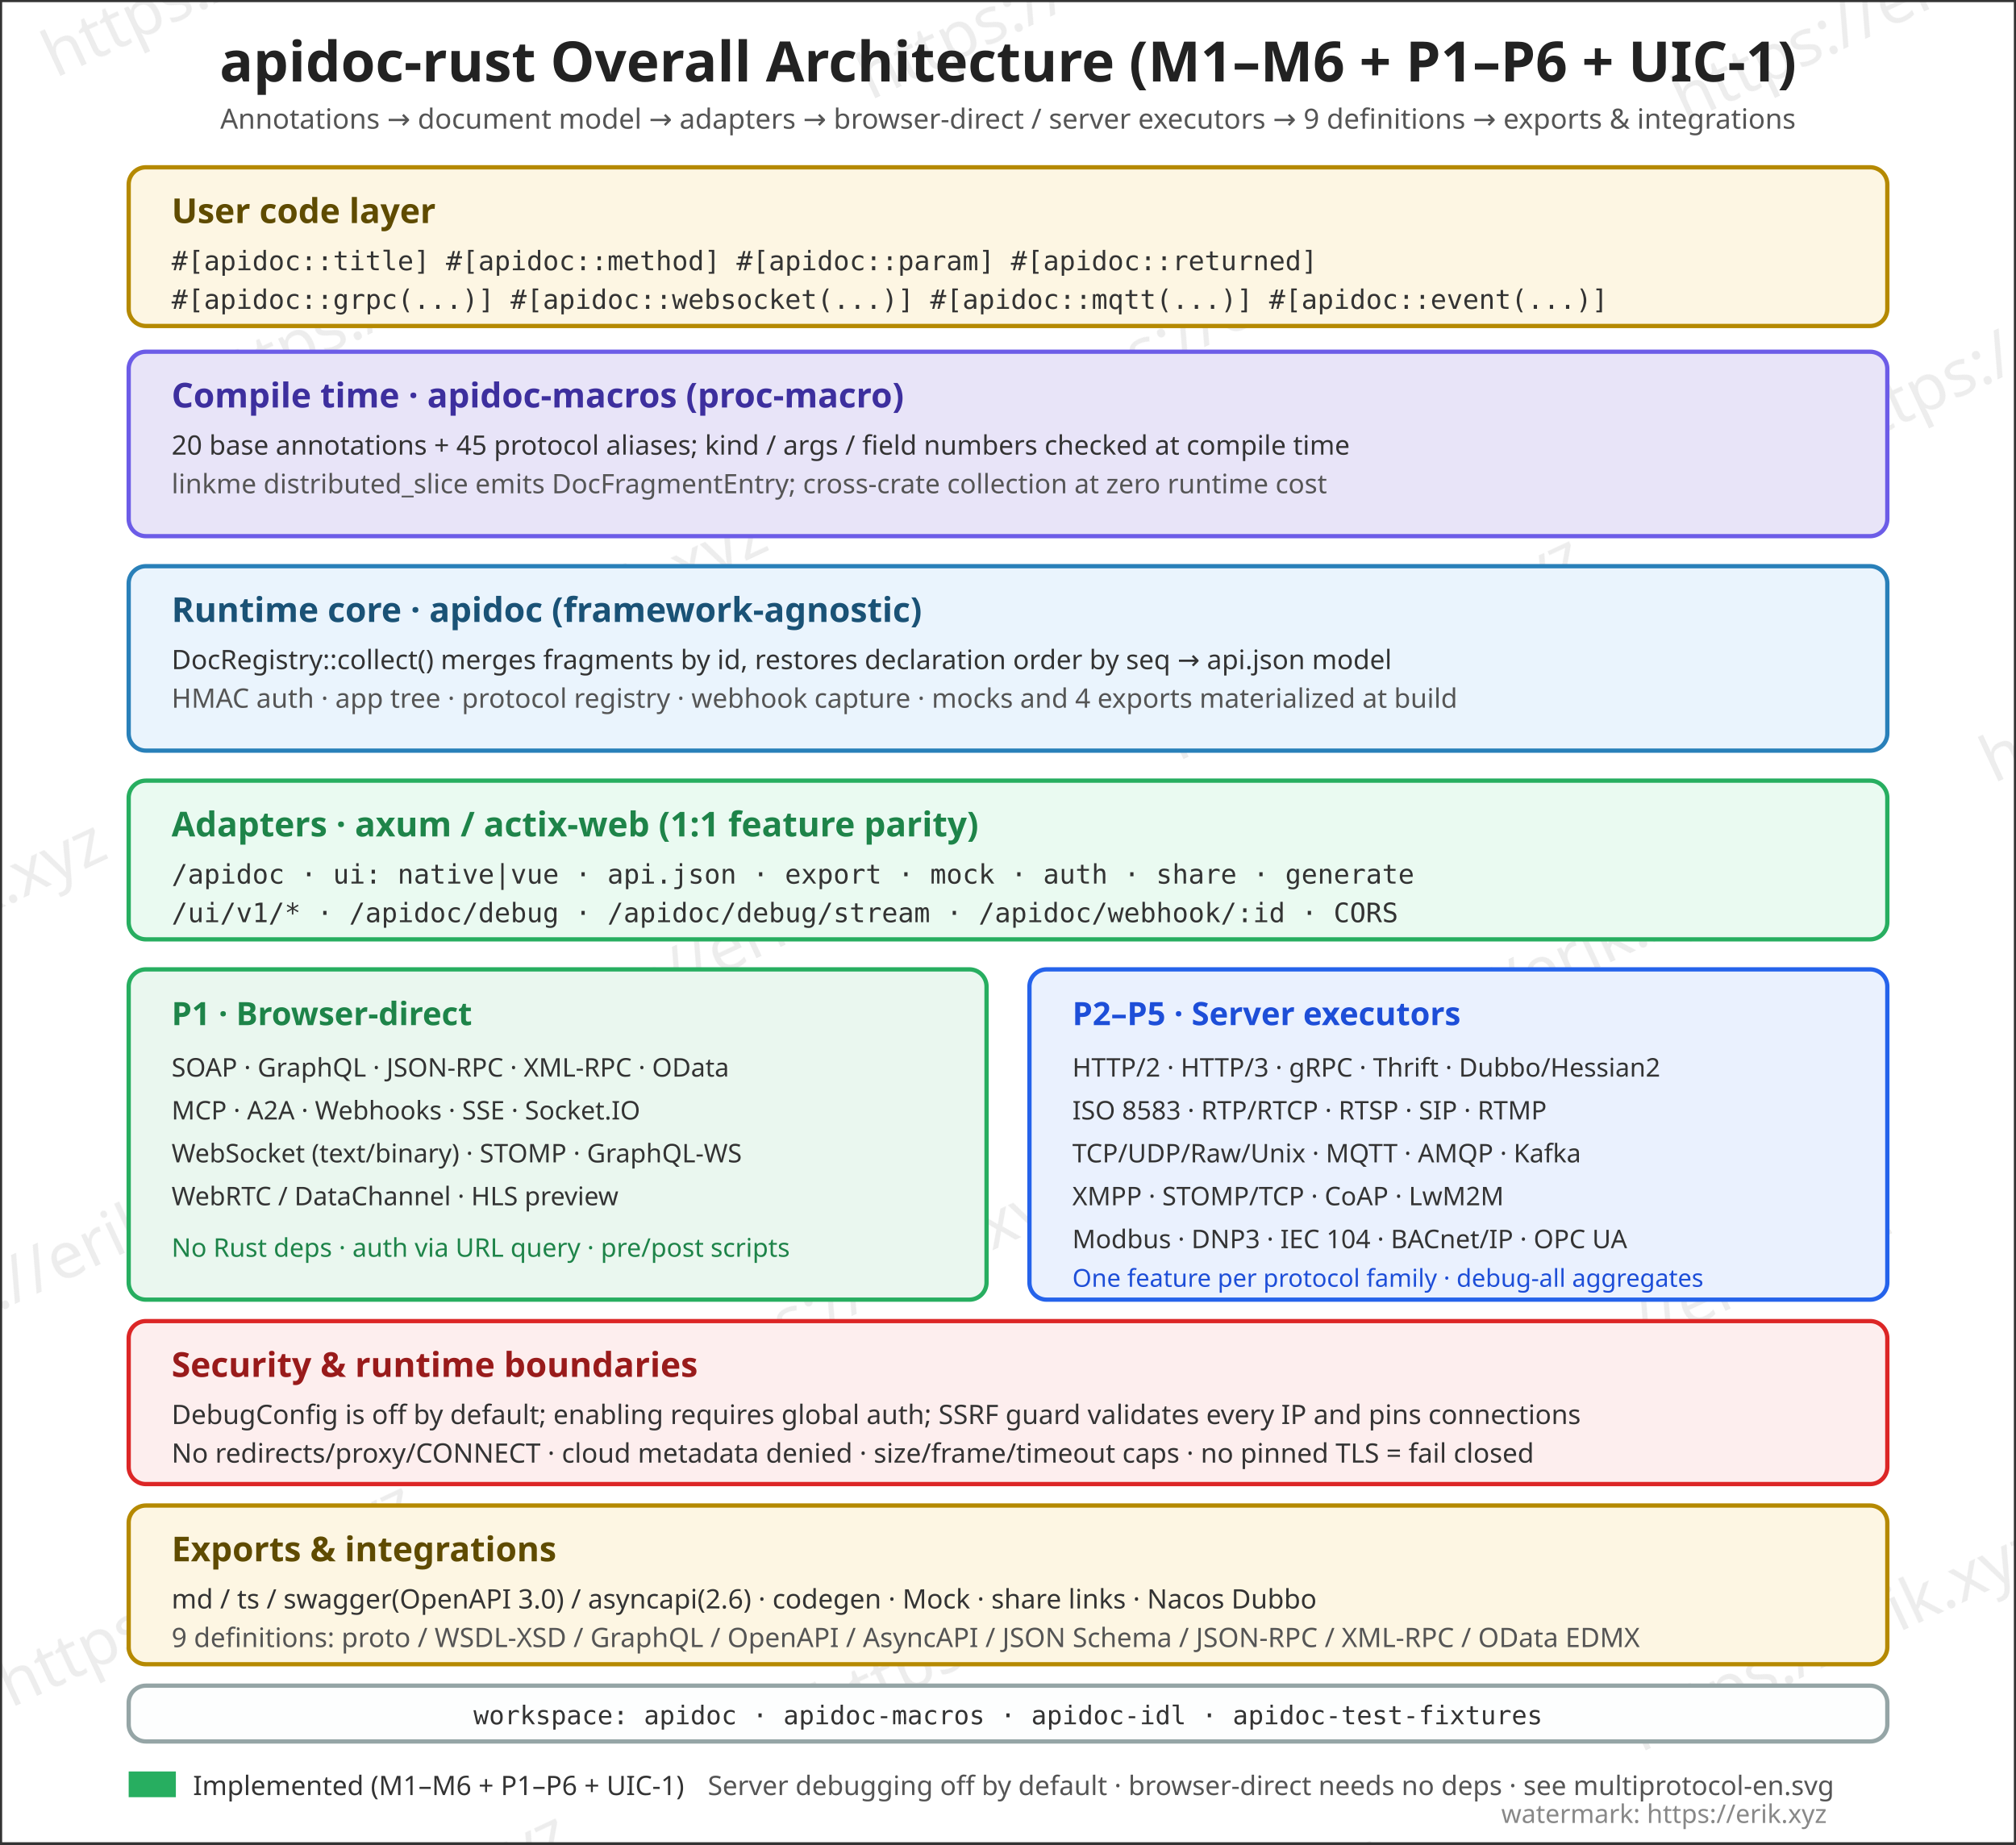
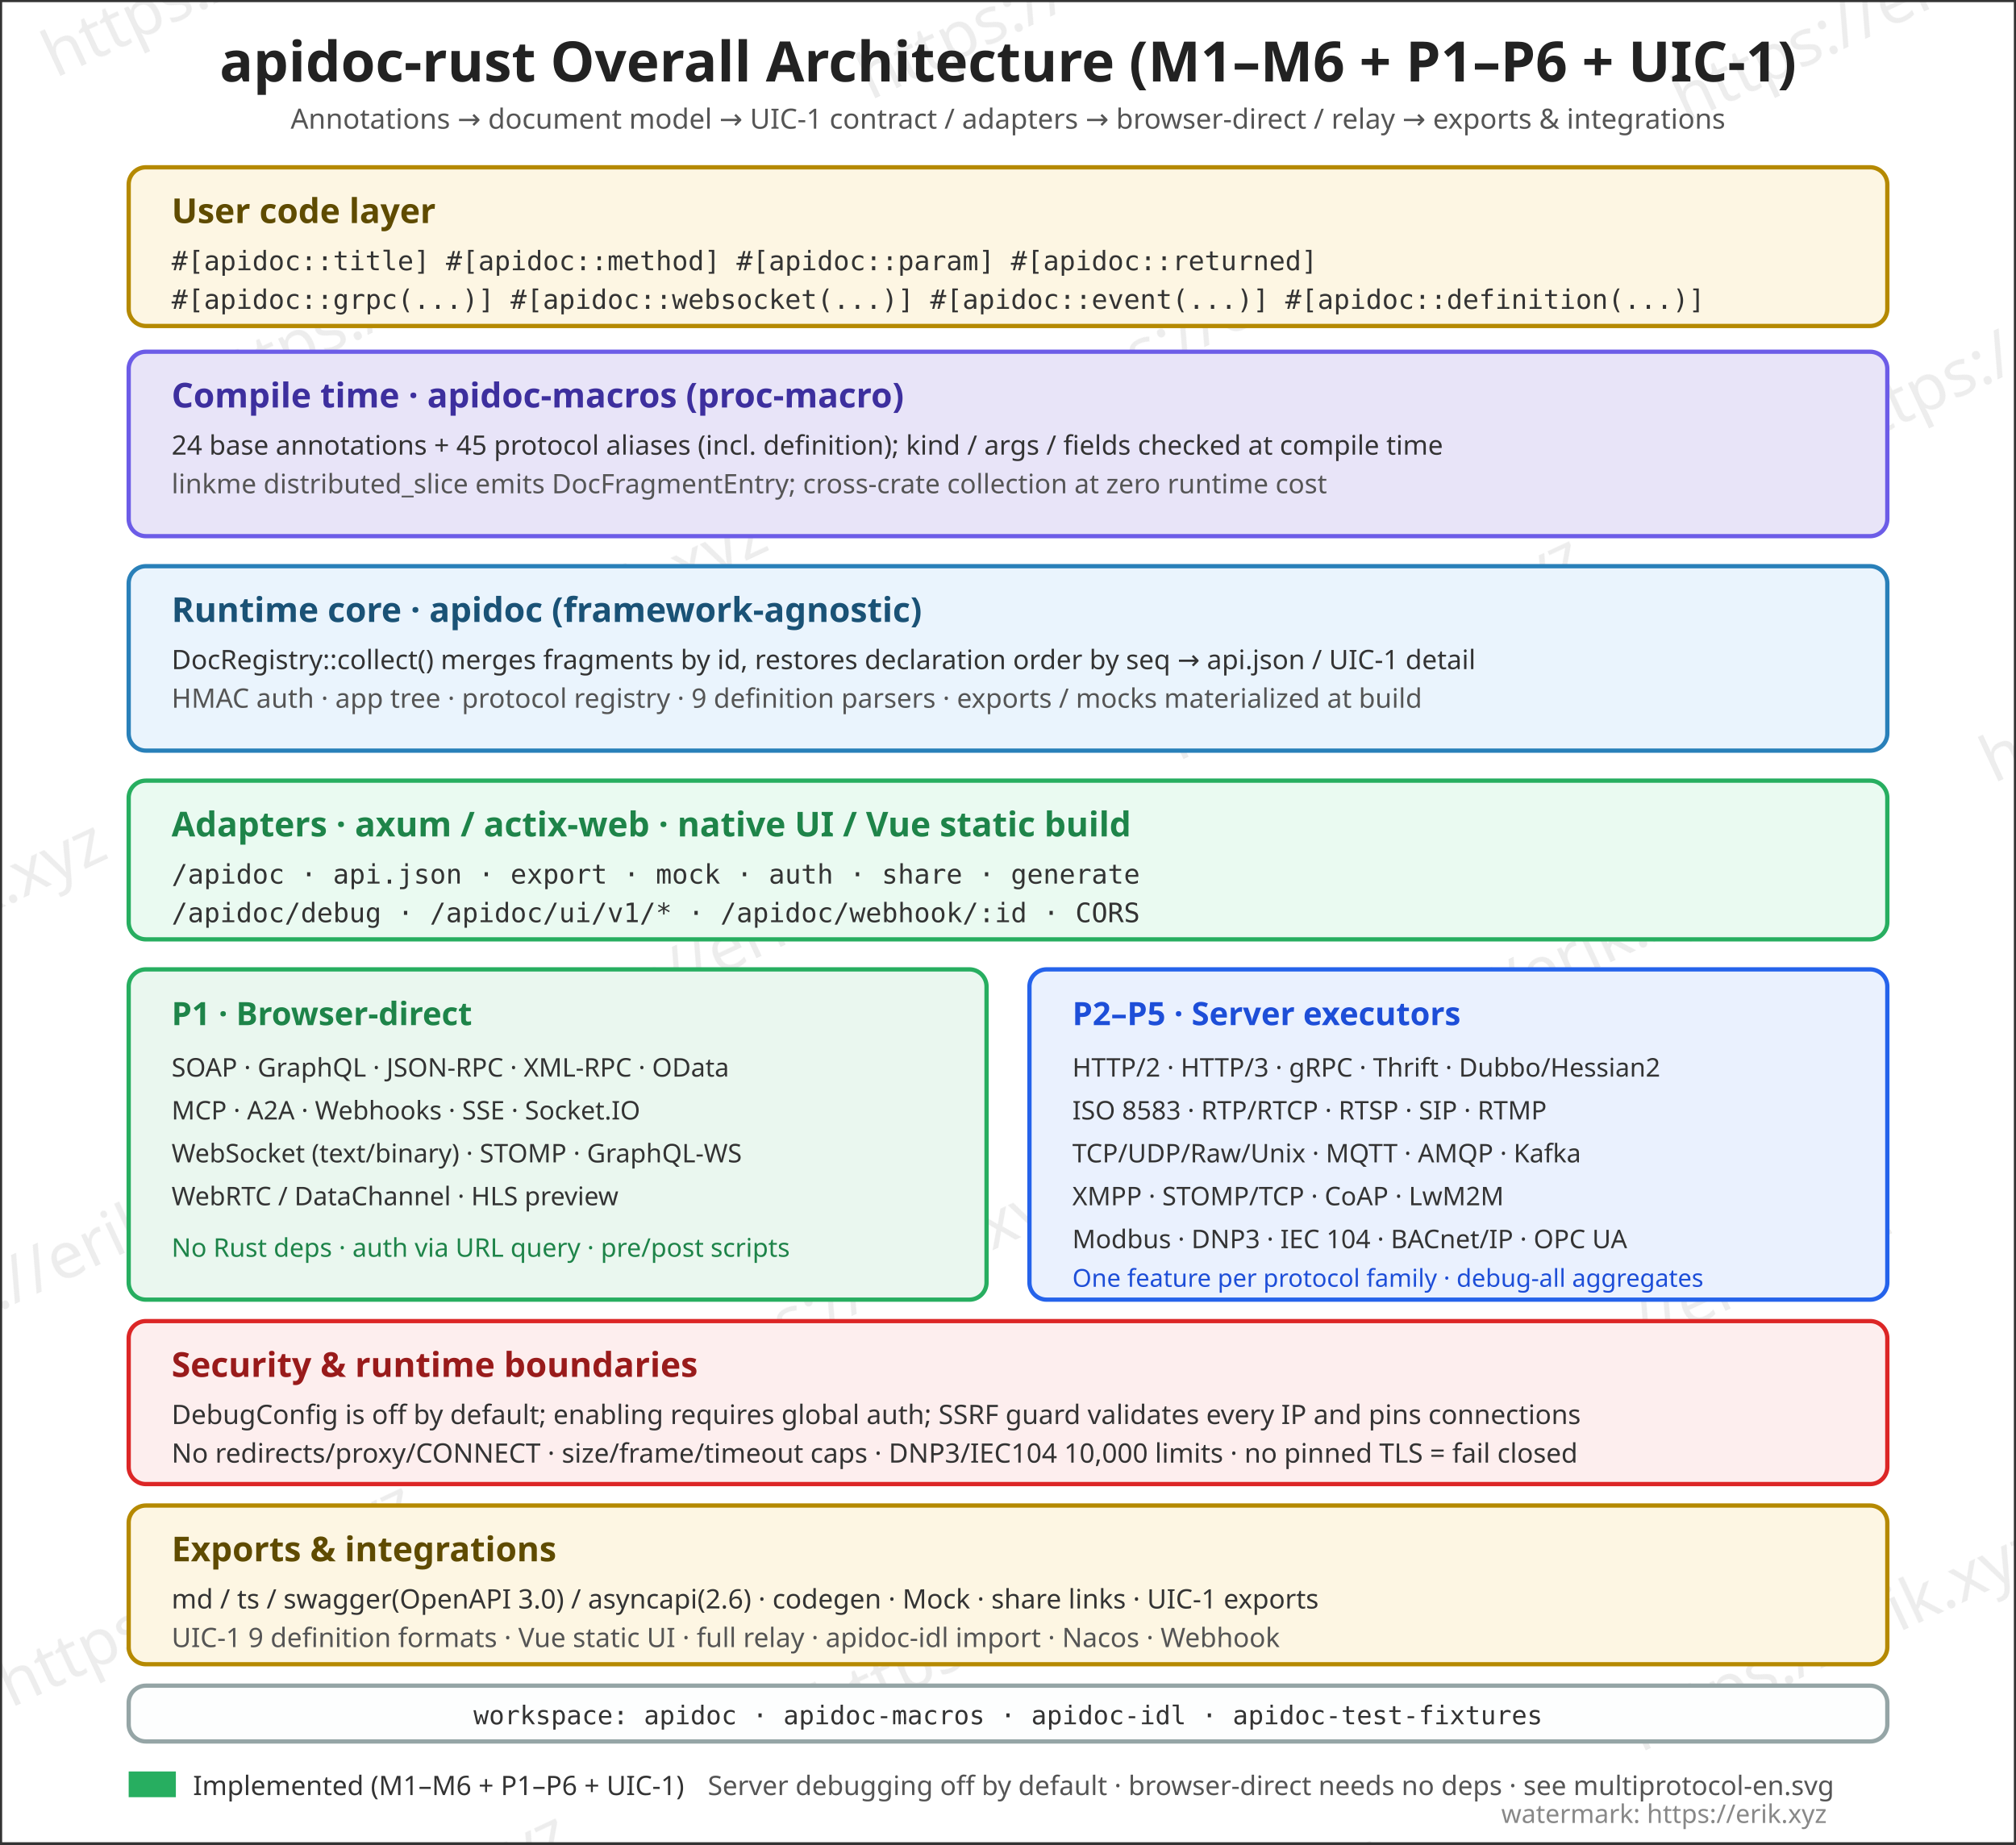
<svg xmlns="http://www.w3.org/2000/svg" viewBox="0 0 940 860" font-family="sans-serif">
  <defs>
    <pattern id="wm" width="340" height="170" patternUnits="userSpaceOnUse" patternTransform="rotate(-25)">
      <text x="8" y="44" font-size="30" fill="#888888" opacity="0.15">https://erik.xyz</text>
    </pattern>
  </defs>
  <rect width="940" height="860" fill="url(#wm)" />
  <rect x="0" y="0" width="940" height="860" fill="none" stroke="#333" stroke-width="2" />
  <text x="470" y="38" text-anchor="middle" font-size="26" font-weight="bold" fill="#222">apidoc-rust Overall Architecture (M1–M6 + P1–P6 + UIC-1)</text>
-   <text x="470" y="60" text-anchor="middle" font-size="13" fill="#555">Annotations → document model → adapters → browser-direct / server executors → 9 definitions → exports &amp; integrations</text>
+   <text x="470" y="60" text-anchor="middle" font-size="13" fill="#555">Annotations → document model → UIC-1 contract / adapters → browser-direct / relay → exports &amp; integrations</text>
  <rect x="60" y="78" width="820" height="74" rx="8" fill="#fdf6e3" stroke="#b58900" stroke-width="2" />
  <text x="80" y="104" font-size="16" font-weight="bold" fill="#5f4b00">User code layer</text>
  <text x="80" y="126" font-size="12.5" fill="#333" font-family="monospace">#[apidoc::title] #[apidoc::method] #[apidoc::param] #[apidoc::returned]</text>
-   <text x="80" y="144" font-size="12.5" fill="#333" font-family="monospace">#[apidoc::grpc(...)] #[apidoc::websocket(...)] #[apidoc::mqtt(...)] #[apidoc::event(...)]</text>
+   <text x="80" y="144" font-size="12.5" fill="#333" font-family="monospace">#[apidoc::grpc(...)] #[apidoc::websocket(...)] #[apidoc::event(...)] #[apidoc::definition(...)]</text>
  <rect x="60" y="164" width="820" height="86" rx="8" fill="#e8e4f8" stroke="#6c5ce7" stroke-width="2" />
  <text x="80" y="190" font-size="16" font-weight="bold" fill="#3d2f9e">Compile time · apidoc-macros (proc-macro)</text>
-   <text x="80" y="212" font-size="12.5" fill="#333">20 base annotations + 45 protocol aliases; kind / args / field numbers checked at compile time</text>
+   <text x="80" y="212" font-size="12.5" fill="#333">24 base annotations + 45 protocol aliases (incl. definition); kind / args / fields checked at compile time</text>
  <text x="80" y="230" font-size="12.5" fill="#555">linkme distributed_slice emits DocFragmentEntry; cross-crate collection at zero runtime cost</text>
  <rect x="60" y="264" width="820" height="86" rx="8" fill="#eaf4fd" stroke="#2980b9" stroke-width="2" />
  <text x="80" y="290" font-size="16" font-weight="bold" fill="#1a5276">Runtime core · apidoc (framework-agnostic)</text>
-   <text x="80" y="312" font-size="12.5" fill="#333">DocRegistry::collect() merges fragments by id, restores declaration order by seq → api.json model</text>
-   <text x="80" y="330" font-size="12.5" fill="#555">HMAC auth · app tree · protocol registry · webhook capture · mocks and 4 exports materialized at build</text>
+   <text x="80" y="312" font-size="12.5" fill="#333">DocRegistry::collect() merges fragments by id, restores declaration order by seq → api.json / UIC-1 detail</text>
+   <text x="80" y="330" font-size="12.5" fill="#555">HMAC auth · app tree · protocol registry · 9 definition parsers · exports / mocks materialized at build</text>
  <rect x="60" y="364" width="820" height="74" rx="8" fill="#eafaf1" stroke="#27ae60" stroke-width="2" />
-   <text x="80" y="390" font-size="16" font-weight="bold" fill="#1e8449">Adapters · axum / actix-web (1:1 feature parity)</text>
-   <text x="80" y="412" font-size="12.5" fill="#333" font-family="monospace">/apidoc · ui: native|vue · api.json · export · mock · auth · share · generate</text>
-   <text x="80" y="430" font-size="12.5" fill="#333" font-family="monospace">/ui/v1/* · /apidoc/debug · /apidoc/debug/stream · /apidoc/webhook/:id · CORS</text>
+   <text x="80" y="390" font-size="16" font-weight="bold" fill="#1e8449">Adapters · axum / actix-web · native UI / Vue static build</text>
+   <text x="80" y="412" font-size="12.5" fill="#333" font-family="monospace">/apidoc · api.json · export · mock · auth · share · generate</text>
+   <text x="80" y="430" font-size="12.5" fill="#333" font-family="monospace">/apidoc/debug · /apidoc/ui/v1/* · /apidoc/webhook/:id · CORS</text>
  <rect x="60" y="452" width="400" height="154" rx="8" fill="#eaf7ef" stroke="#27ae60" stroke-width="2" />
  <text x="80" y="478" font-size="15" font-weight="bold" fill="#1e8449">P1 · Browser-direct</text>
  <text x="80" y="502" font-size="12" fill="#333">SOAP · GraphQL · JSON-RPC · XML-RPC · OData</text>
  <text x="80" y="522" font-size="12" fill="#333">MCP · A2A · Webhooks · SSE · Socket.IO</text>
  <text x="80" y="542" font-size="12" fill="#333">WebSocket (text/binary) · STOMP · GraphQL-WS</text>
  <text x="80" y="562" font-size="12" fill="#333">WebRTC / DataChannel · HLS preview</text>
  <text x="80" y="586" font-size="12" fill="#1e8449">No Rust deps · auth via URL query · pre/post scripts</text>
  <rect x="480" y="452" width="400" height="154" rx="8" fill="#eaf1fe" stroke="#2563eb" stroke-width="2" />
  <text x="500" y="478" font-size="15" font-weight="bold" fill="#1d4ed8">P2–P5 · Server executors</text>
  <text x="500" y="502" font-size="12" fill="#333">HTTP/2 · HTTP/3 · gRPC · Thrift · Dubbo/Hessian2</text>
  <text x="500" y="522" font-size="12" fill="#333">ISO 8583 · RTP/RTCP · RTSP · SIP · RTMP</text>
  <text x="500" y="542" font-size="12" fill="#333">TCP/UDP/Raw/Unix · MQTT · AMQP · Kafka</text>
  <text x="500" y="562" font-size="12" fill="#333">XMPP · STOMP/TCP · CoAP · LwM2M</text>
  <text x="500" y="582" font-size="12" fill="#333">Modbus · DNP3 · IEC 104 · BACnet/IP · OPC UA</text>
  <text x="500" y="600" font-size="11.5" fill="#1d4ed8">One feature per protocol family · debug-all aggregates</text>
  <rect x="60" y="616" width="820" height="76" rx="8" fill="#fdeeee" stroke="#dc2626" stroke-width="2" />
  <text x="80" y="642" font-size="16" font-weight="bold" fill="#991b1b">Security &amp; runtime boundaries</text>
  <text x="80" y="664" font-size="12.5" fill="#333">DebugConfig is off by default; enabling requires global auth; SSRF guard validates every IP and pins connections</text>
-   <text x="80" y="682" font-size="12.5" fill="#333">No redirects/proxy/CONNECT · cloud metadata denied · size/frame/timeout caps · no pinned TLS = fail closed</text>
+   <text x="80" y="682" font-size="12.5" fill="#333">No redirects/proxy/CONNECT · size/frame/timeout caps · DNP3/IEC104 10,000 limits · no pinned TLS = fail closed</text>
  <rect x="60" y="702" width="820" height="74" rx="8" fill="#fdf6e3" stroke="#b58900" stroke-width="2" />
  <text x="80" y="728" font-size="16" font-weight="bold" fill="#5f4b00">Exports &amp; integrations</text>
-   <text x="80" y="750" font-size="12.5" fill="#333">md / ts / swagger(OpenAPI 3.0) / asyncapi(2.6) · codegen · Mock · share links · Nacos Dubbo</text>
-   <text x="80" y="768" font-size="12.5" fill="#555">9 definitions: proto / WSDL-XSD / GraphQL / OpenAPI / AsyncAPI / JSON Schema / JSON-RPC / XML-RPC / OData EDMX</text>
+   <text x="80" y="750" font-size="12.5" fill="#333">md / ts / swagger(OpenAPI 3.0) / asyncapi(2.6) · codegen · Mock · share links · UIC-1 exports</text>
+   <text x="80" y="768" font-size="12.5" fill="#555">UIC-1 9 definition formats · Vue static UI · full relay · apidoc-idl import · Nacos · Webhook</text>
  <rect x="60" y="786" width="820" height="26" rx="8" fill="#fdfefe" stroke="#95a5a6" stroke-width="2" />
  <text x="470" y="804" text-anchor="middle" font-size="12" fill="#333" font-family="monospace">workspace: apidoc · apidoc-macros · apidoc-idl · apidoc-test-fixtures</text>
  <rect x="60" y="826" width="22" height="12" fill="#27ae60" />
  <text x="90" y="837" font-size="12.5" fill="#333">Implemented (M1–M6 + P1–P6 + UIC-1)</text>
  <text x="330" y="837" font-size="12.5" fill="#555">Server debugging off by default · browser-direct needs no deps · see multiprotocol-en.svg</text>
  <text x="700" y="850" font-size="12" fill="#888">watermark: https://erik.xyz</text>
</svg>
